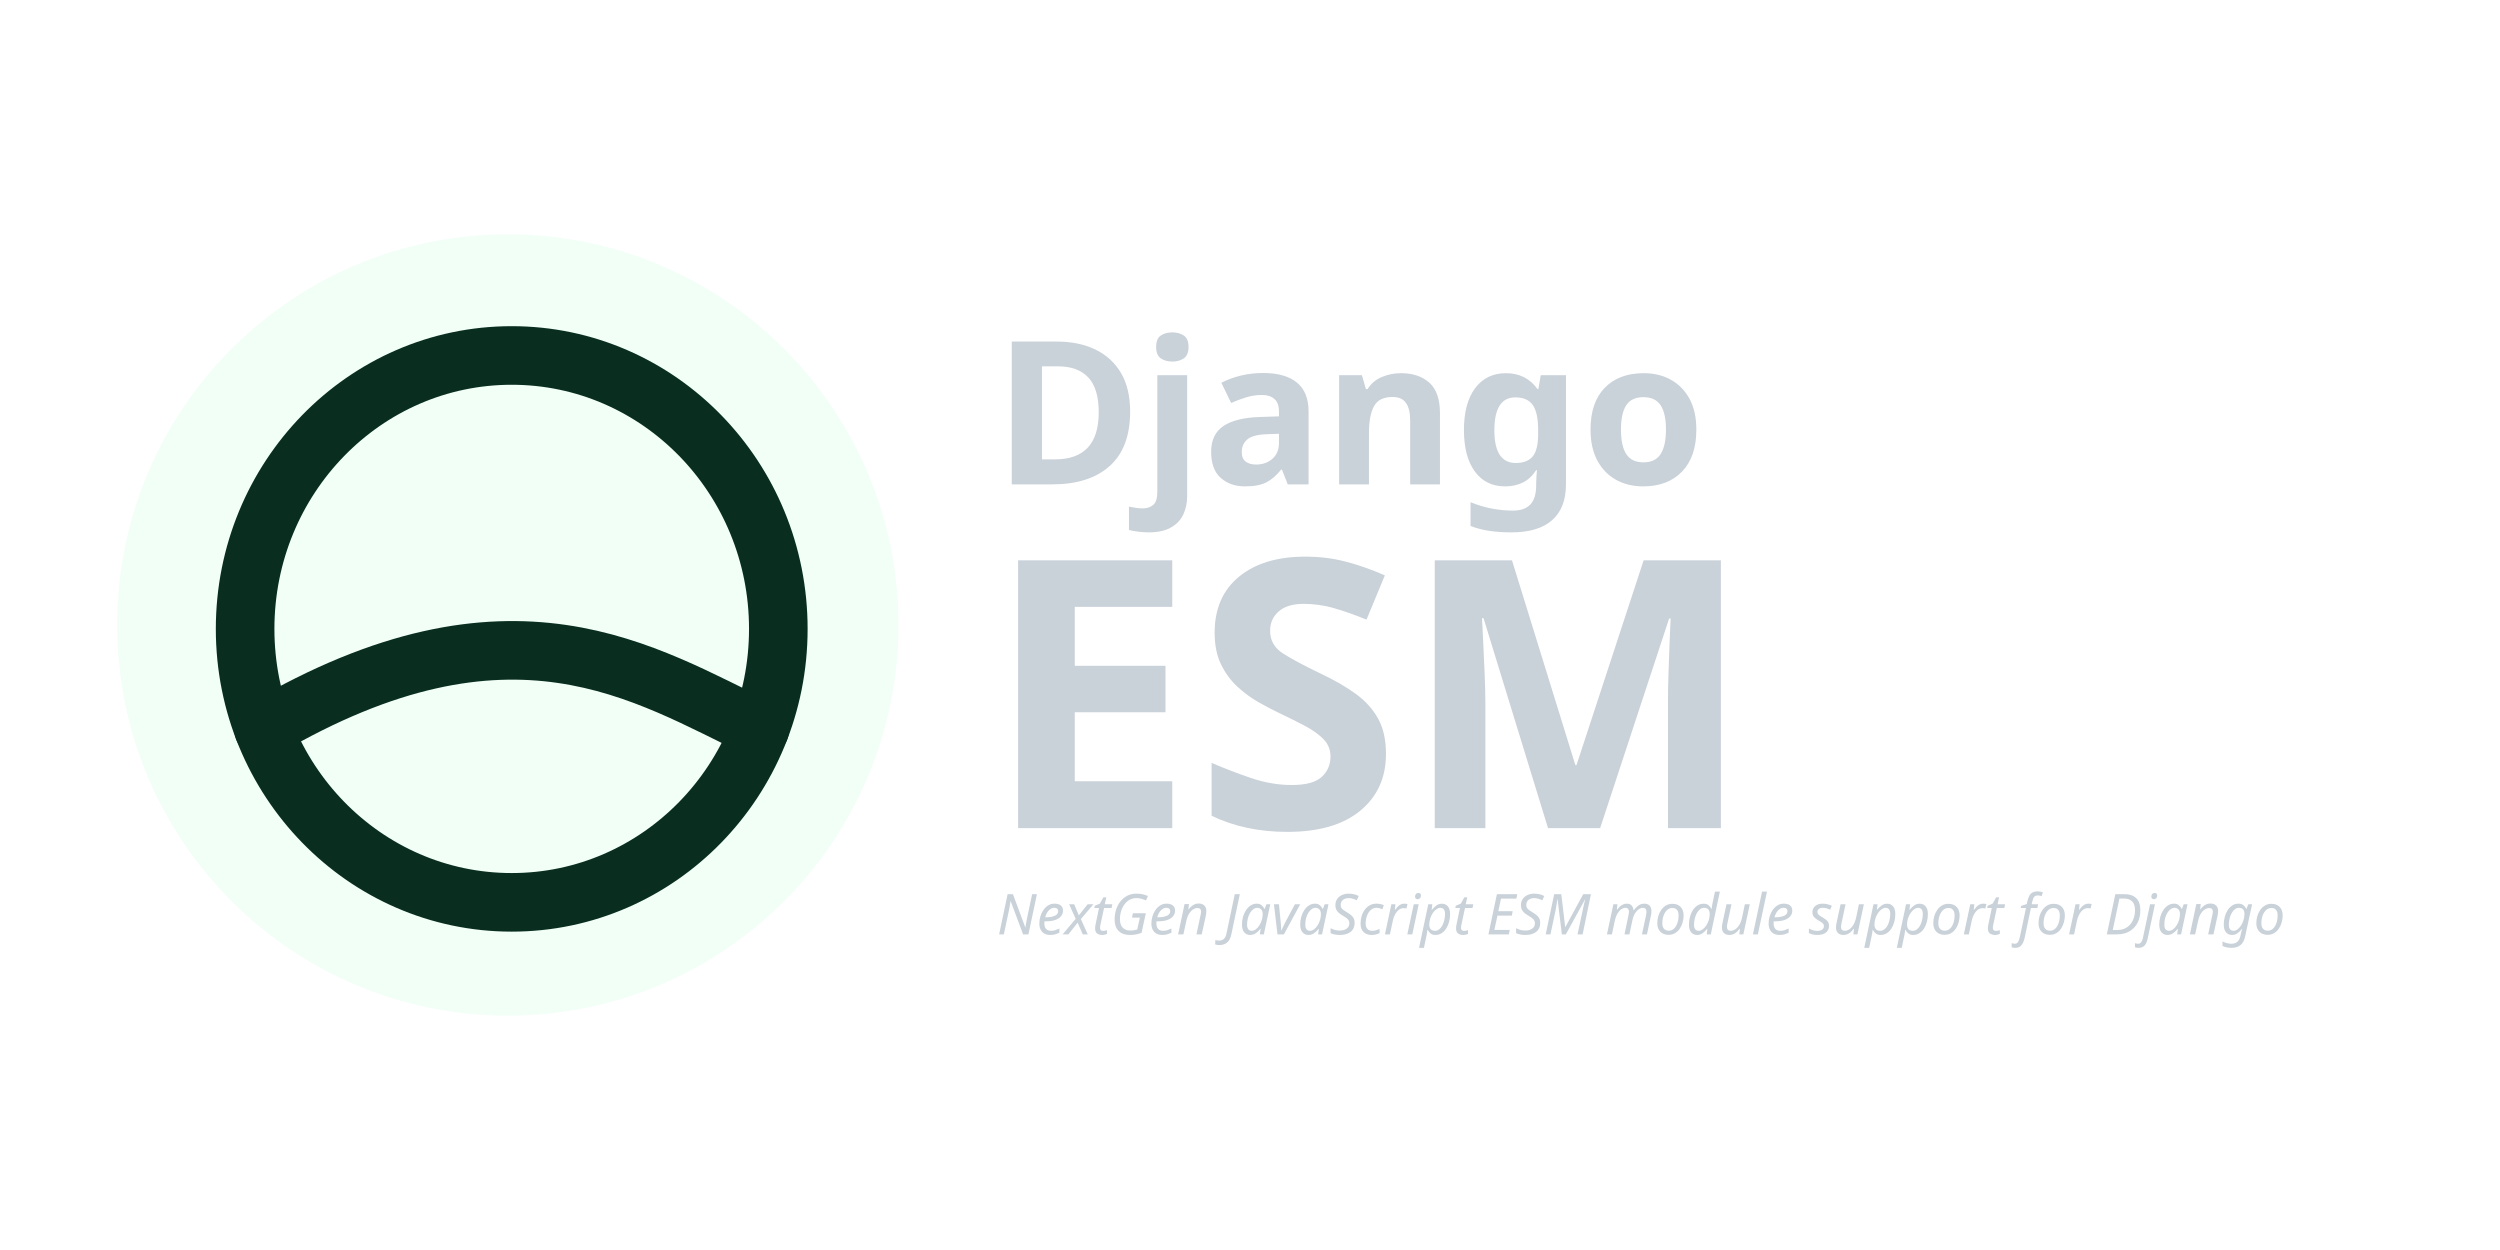
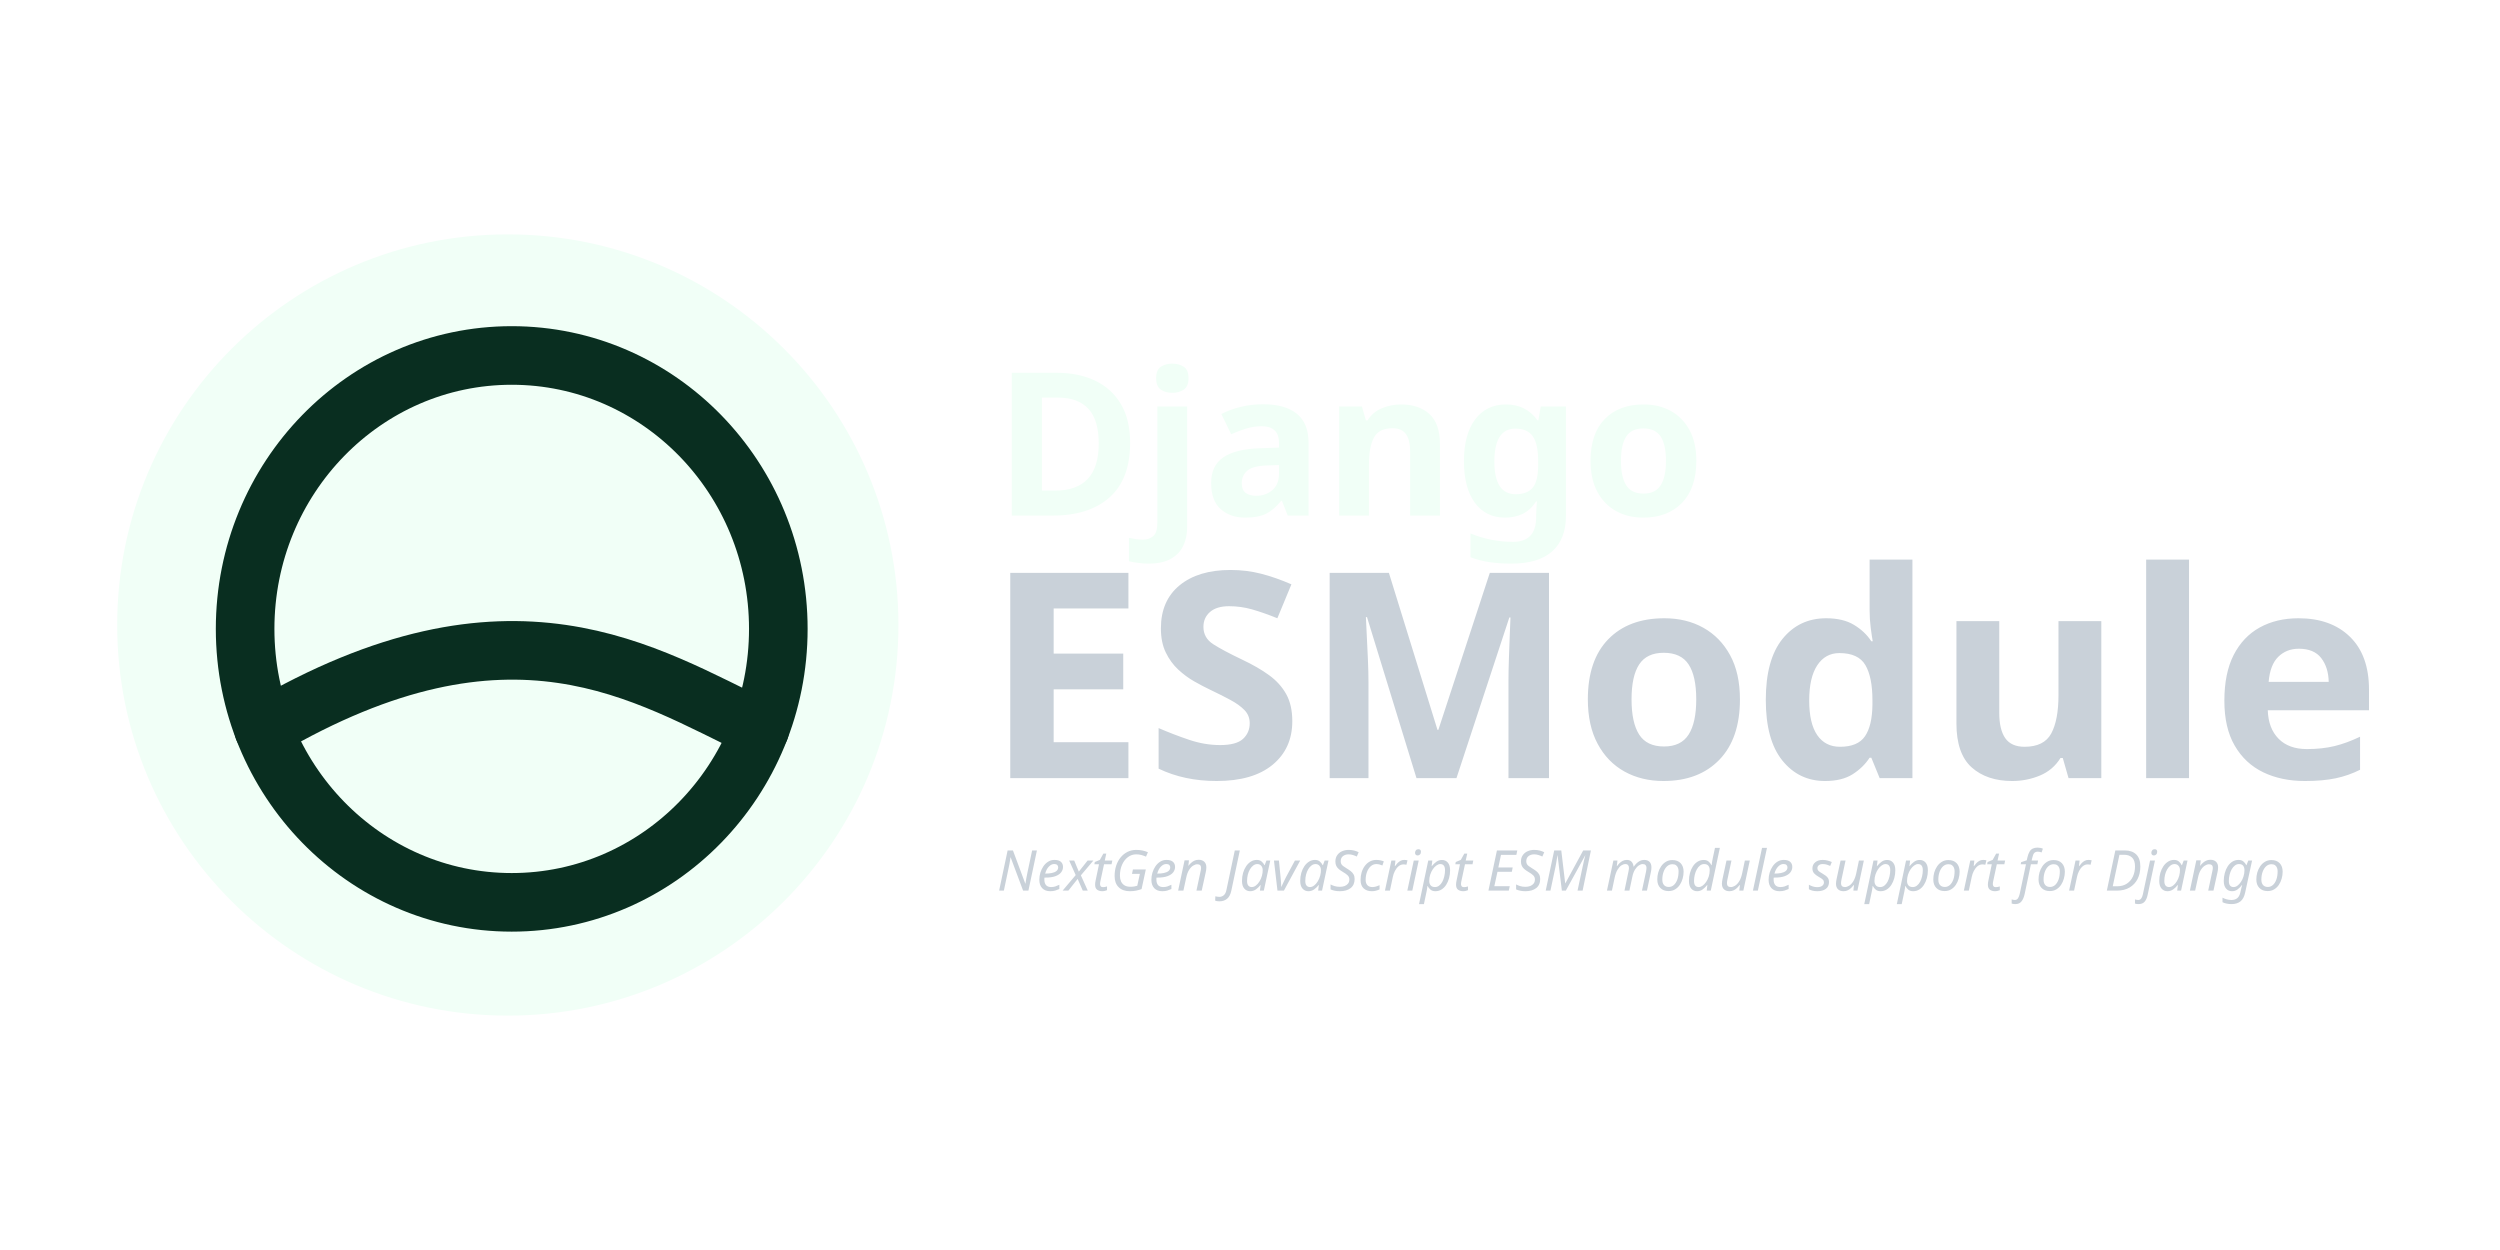
<svg xmlns="http://www.w3.org/2000/svg" width="640" height="320" font-family="Segoe UI, system-ui, sans-serif" viewBox="0 0 1280 640">
  <circle cx="260" cy="320" r="200" fill="#f1fff7" />
  <g fill="none" stroke="#092e20" stroke-linecap="round" stroke-width="1.5">
    <path stroke-linejoin="round" stroke-width="30" d="M262 462c75.4 0 136.5-62.68 136.5-140S337.38 182 262 182s-136.5 62.68-136.5 140S186.62 462 262 462" clip-rule="evenodd" />
    <path stroke-width="30" d="M134.92 373.22c127.08-74.56 195.34-27.88 254.16 0" />
  </g>
-   <text x="243" y="80" fill="#c9d1d9" font-size="64" font-weight="bold" transform="matrix(1.6 0 0 1.6 120 120)">
+   <text x="243" y="90" font-size="64" fill="#f1fff7" font-weight="bold" transform="matrix(1.6 0 0 1.6 120 120)">
    Django
  </text>
-   <text x="240" y="190" fill="#c9d1d9" font-size="120" font-weight="bold" transform="matrix(1.6 0 0 1.6 120 120)">
-     ESM
+   <text x="240" y="174" font-size="92" fill="#c9d1d9" font-weight="bold" transform="matrix(1.6 0 0 1.6 120 120)">
+     ESModule
  </text>
-   <text x="244" y="224" fill="#c9d1d9" font-size="18" font-style="italic" transform="matrix(1.6 0 0 1.6 120 120)">
+   <text x="244" y="210" font-size="18" fill="#c9d1d9" font-style="italic" transform="matrix(1.6 0 0 1.6 120 120)">
    NextGen JavaScript ESM module support for Django
  </text>
</svg>
